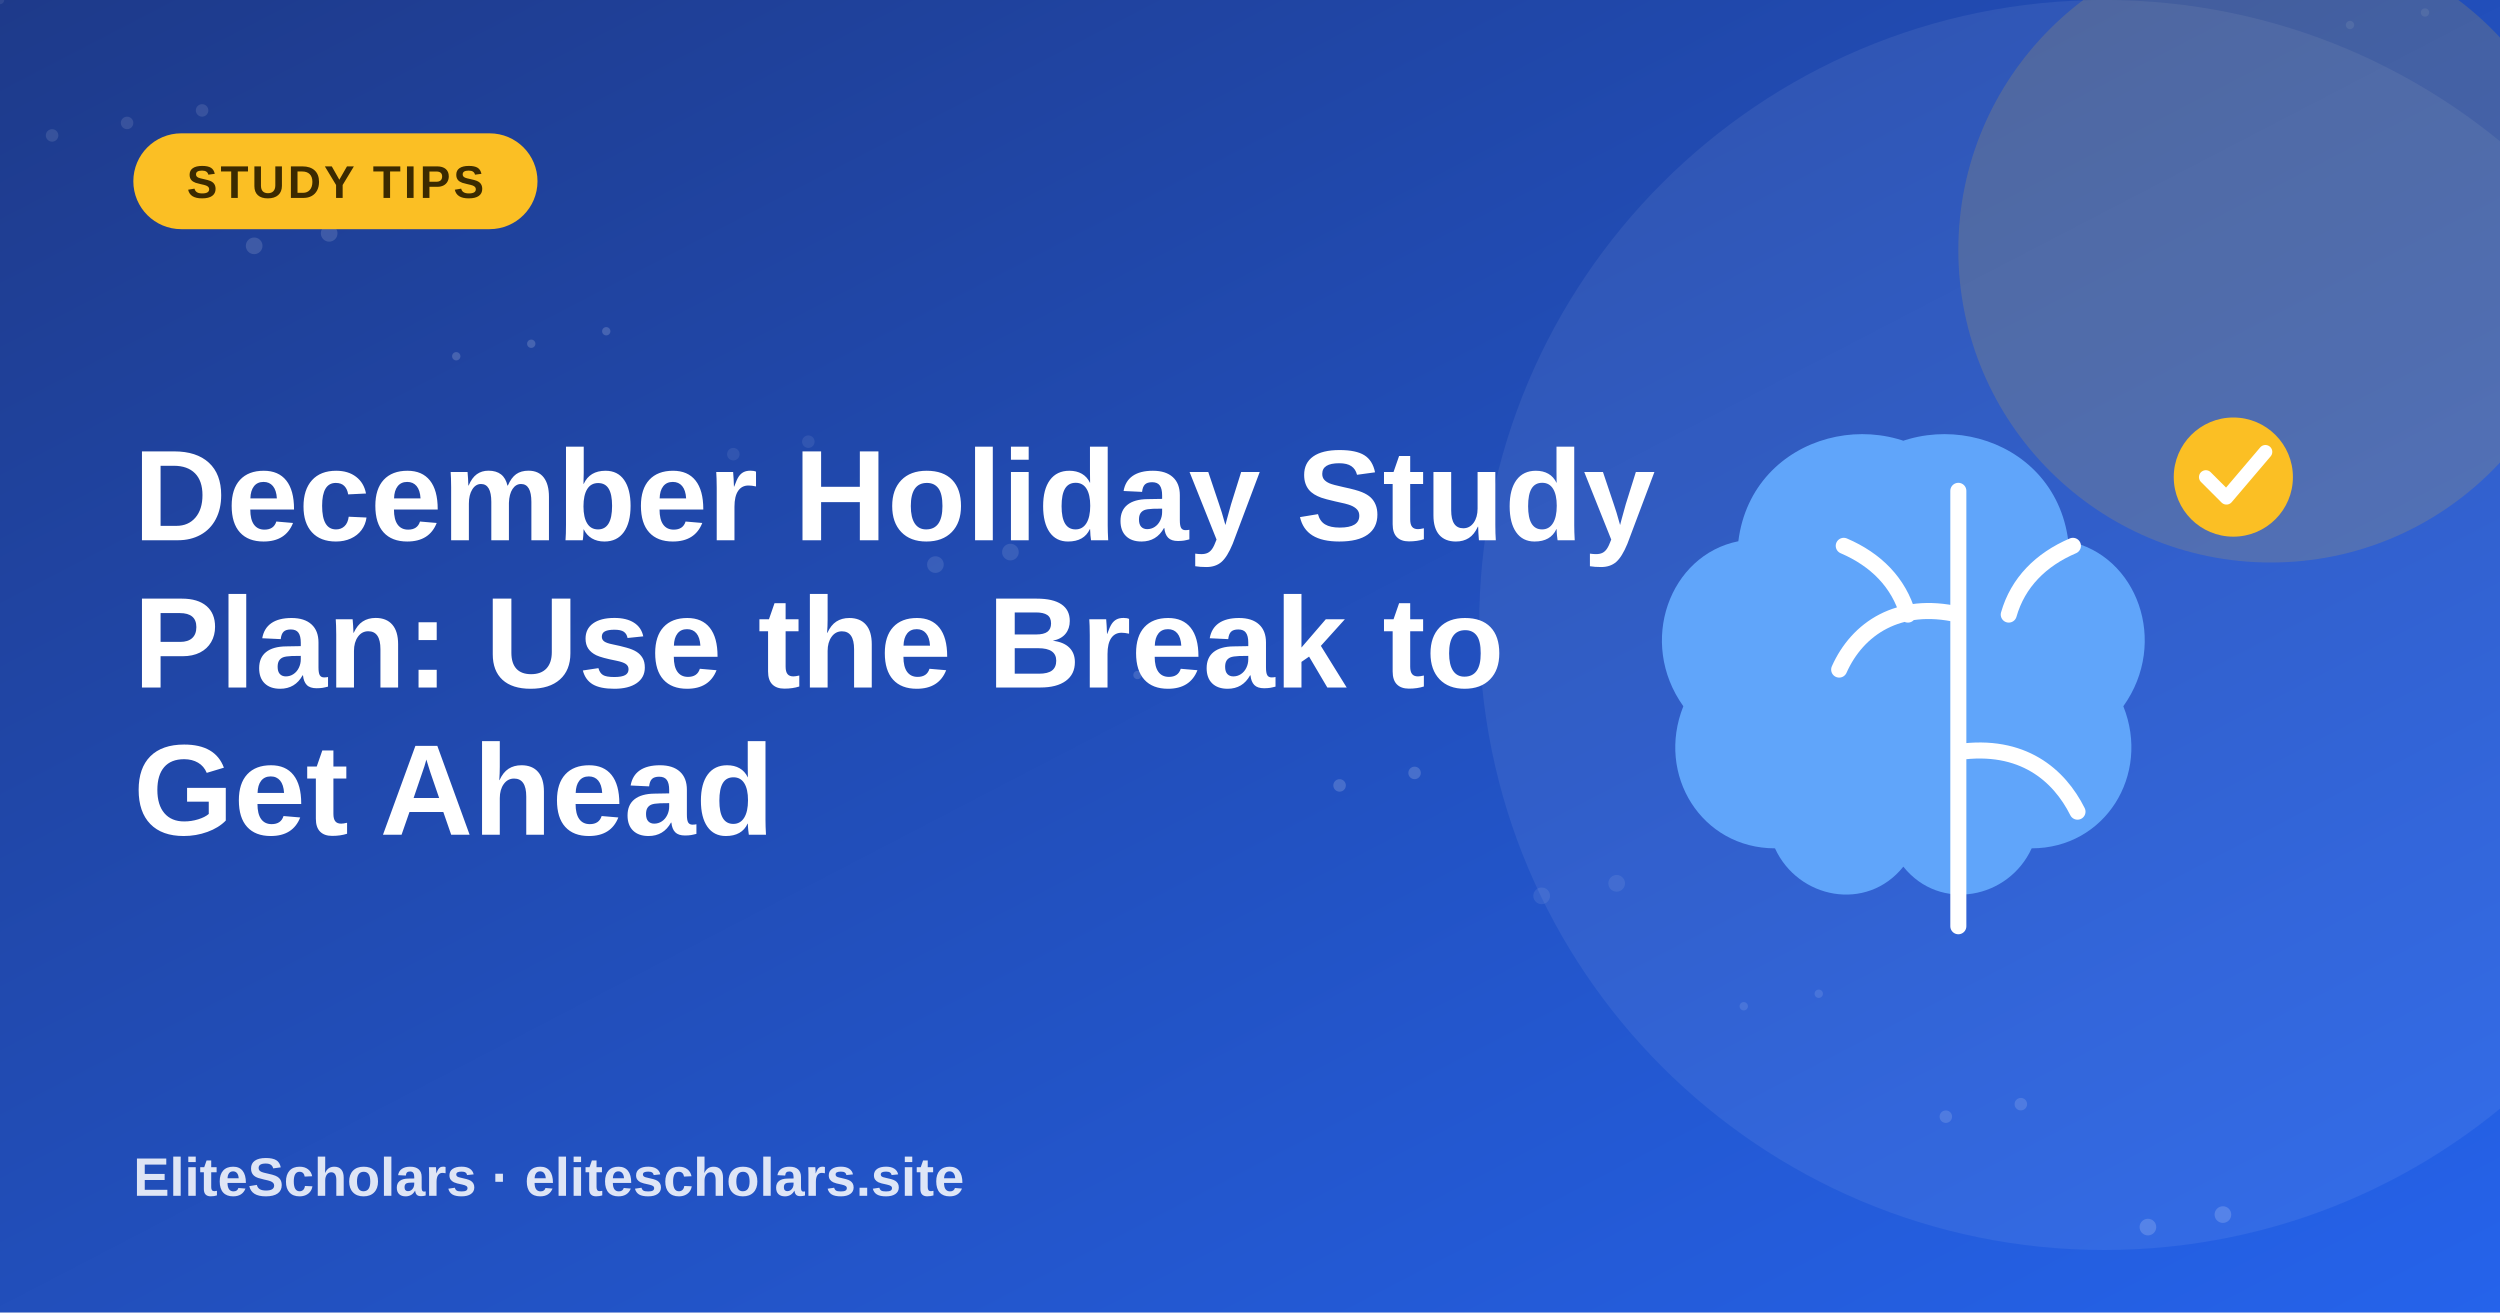
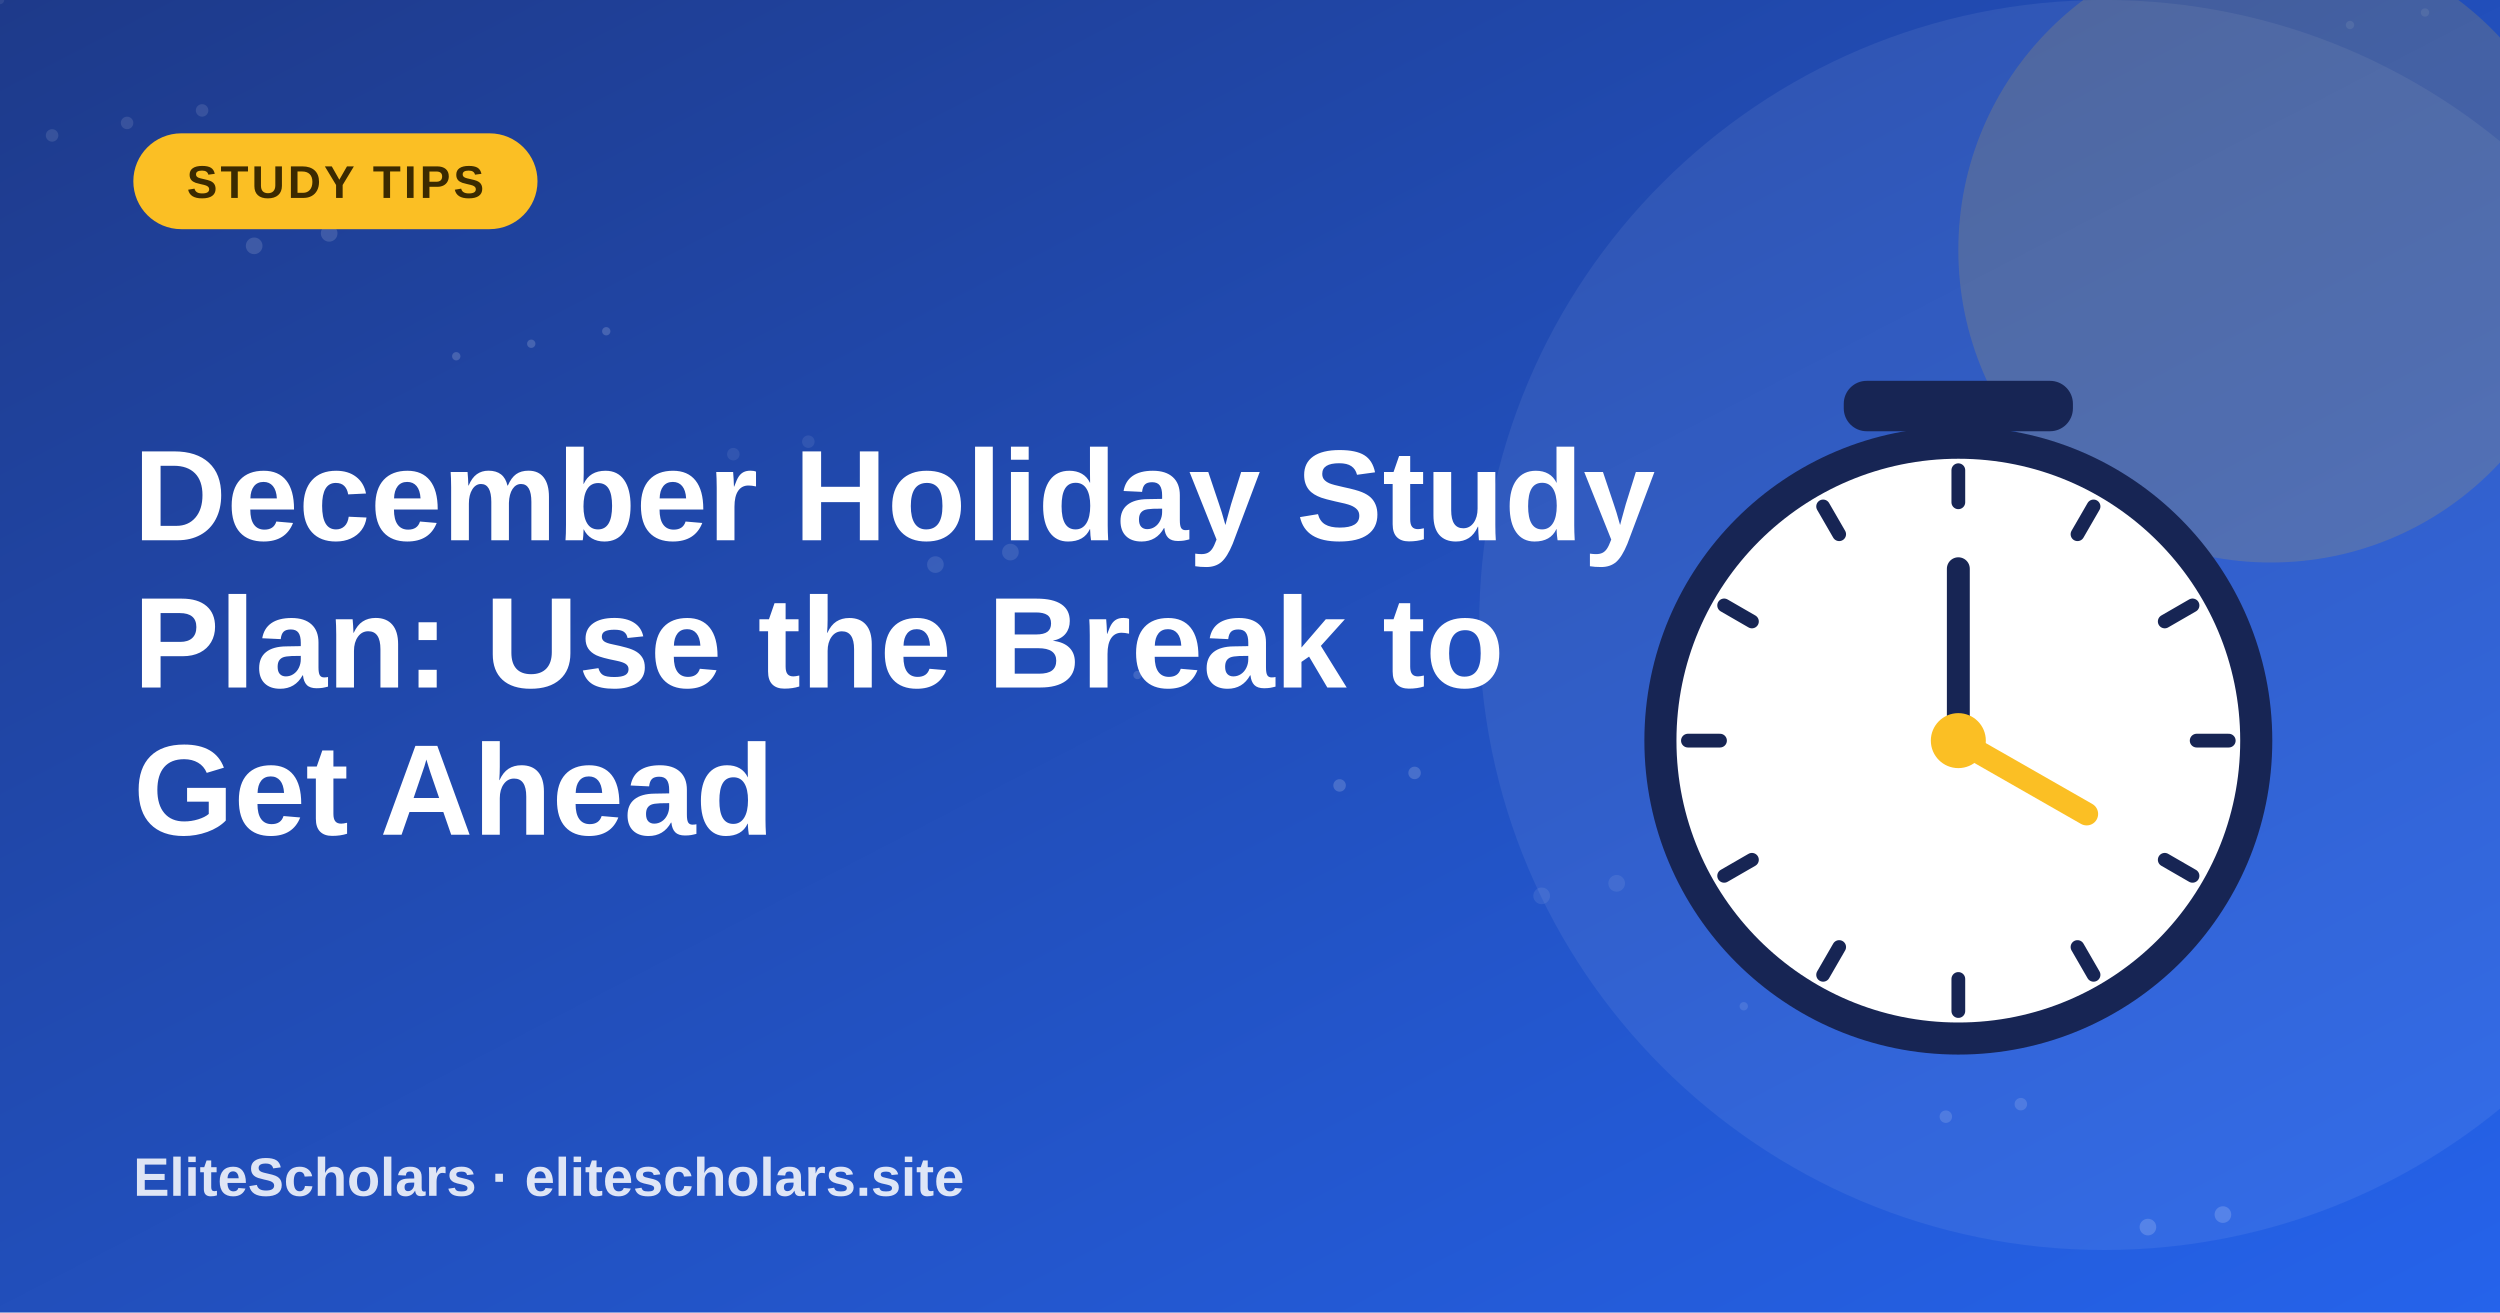
<svg xmlns="http://www.w3.org/2000/svg" viewBox="0 0 1200 630" width="1200" height="630" role="img" aria-label="December Holiday Study Plan: Use the Break to Get Ahead">
  <defs>
    <linearGradient id="g" x1="0" y1="0" x2="1" y2="1">
      <stop offset="0" stop-color="#1E3A8A" />
      <stop offset="1" stop-color="#2563EB" />
    </linearGradient>
  </defs>
  <rect width="1200" height="630" fill="url(#g)" />
  <circle cx="0" cy="0" r="2" fill="#fff" opacity="0.08" />
  <circle cx="97" cy="53" r="3" fill="#fff" opacity="0.11" />
  <circle cx="194" cy="106" r="4" fill="#fff" opacity="0.14" />
  <circle cx="291" cy="159" r="2" fill="#fff" opacity="0.17" />
  <circle cx="388" cy="212" r="3" fill="#fff" opacity="0.08" />
  <circle cx="485" cy="265" r="4" fill="#fff" opacity="0.11" />
  <circle cx="582" cy="318" r="2" fill="#fff" opacity="0.14" />
  <circle cx="679" cy="371" r="3" fill="#fff" opacity="0.17" />
  <circle cx="776" cy="424" r="4" fill="#fff" opacity="0.08" />
  <circle cx="873" cy="477" r="2" fill="#fff" opacity="0.11" />
  <circle cx="970" cy="530" r="3" fill="#fff" opacity="0.14" />
  <circle cx="1067" cy="583" r="4" fill="#fff" opacity="0.17" />
  <circle cx="1164" cy="6" r="2" fill="#fff" opacity="0.08" />
  <circle cx="61" cy="59" r="3" fill="#fff" opacity="0.11" />
  <circle cx="158" cy="112" r="4" fill="#fff" opacity="0.14" />
  <circle cx="255" cy="165" r="2" fill="#fff" opacity="0.17" />
  <circle cx="352" cy="218" r="3" fill="#fff" opacity="0.08" />
  <circle cx="449" cy="271" r="4" fill="#fff" opacity="0.11" />
  <circle cx="546" cy="324" r="2" fill="#fff" opacity="0.14" />
  <circle cx="643" cy="377" r="3" fill="#fff" opacity="0.17" />
  <circle cx="740" cy="430" r="4" fill="#fff" opacity="0.08" />
  <circle cx="837" cy="483" r="2" fill="#fff" opacity="0.11" />
  <circle cx="934" cy="536" r="3" fill="#fff" opacity="0.14" />
  <circle cx="1031" cy="589" r="4" fill="#fff" opacity="0.17" />
  <circle cx="1128" cy="12" r="2" fill="#fff" opacity="0.08" />
  <circle cx="25" cy="65" r="3" fill="#fff" opacity="0.11" />
  <circle cx="122" cy="118" r="4" fill="#fff" opacity="0.14" />
  <circle cx="219" cy="171" r="2" fill="#fff" opacity="0.17" />
  <circle cx="1010" cy="300" r="300" fill="#fff" opacity=".07" />
  <circle cx="1090" cy="120" r="150" fill="#FBBF24" opacity=".16" />
  <rect x="64" y="64" width="194" height="46" rx="23" fill="#FBBF24" />
  <text x="161" y="95" text-anchor="middle" font-size="22" font-weight="800" letter-spacing="1.5" fill="#3B2A00" font-family="system-ui,Segoe UI,Arial,sans-serif">STUDY TIPS</text>
  <g font-family="system-ui,Segoe UI,Arial,sans-serif" font-weight="800" fill="#fff" font-size="62">
    <text x="64" y="259.32">December Holiday Study</text>
    <text x="64" y="330">Plan: Use the Break to</text>
    <text x="64" y="400.68">Get Ahead</text>
  </g>
  <text x="64" y="574" font-size="26" font-weight="700" fill="#fff" opacity=".85" font-family="system-ui,Segoe UI,Arial,sans-serif">EliteScholars · elitescholars.site</text>
  <g transform="translate(720 130) scale(1.1)">
-     <path d="M200 90c-30-34-90-20-96 28-30 6-44 44-24 72-12 30 8 62 40 62 10 22 40 28 56 8 16 20 46 14 56-8 32 0 52-32 40-62 20-28 6-66-24-72-6-48-66-62-96-28z" fill="#60A5FA" />
-     <g stroke="#fff" stroke-width="7" fill="none" stroke-linecap="round">
-       <path d="M200 96v190M200 150c-26-6-44 6-52 24M200 210c28-4 44 10 52 26M150 120c14 6 24 16 28 30M250 120c-14 6-24 16-28 30" />
-     </g>
-     <circle cx="320" cy="90" r="26" fill="#FBBF24" />
-     <path d="M308 90l9 9 17-20" stroke="#fff" stroke-width="6" fill="none" stroke-linecap="round" stroke-linejoin="round" />
+     <circle cx="200" cy="205" r="130" fill="#fff" />
+     <circle cx="200" cy="205" r="130" fill="none" stroke="#172554" stroke-width="14" />
+     <line x1="200" y1="101" x2="200" y2="87" stroke="#172554" stroke-width="6" stroke-linecap="round" />
+     <line x1="252" y1="114.933" x2="259" y2="102.809" stroke="#172554" stroke-width="6" stroke-linecap="round" />
+     <line x1="290.067" y1="153" x2="302.191" y2="146" stroke="#172554" stroke-width="6" stroke-linecap="round" />
+     <line x1="304" y1="205" x2="318" y2="205" stroke="#172554" stroke-width="6" stroke-linecap="round" />
+     <line x1="290.067" y1="257" x2="302.191" y2="264" stroke="#172554" stroke-width="6" stroke-linecap="round" />
+     <line x1="252" y1="295.067" x2="259" y2="307.191" stroke="#172554" stroke-width="6" stroke-linecap="round" />
+     <line x1="200" y1="309" x2="200" y2="323" stroke="#172554" stroke-width="6" stroke-linecap="round" />
+     <line x1="148" y1="295.067" x2="141" y2="307.191" stroke="#172554" stroke-width="6" stroke-linecap="round" />
+     <line x1="109.933" y1="257" x2="97.809" y2="264" stroke="#172554" stroke-width="6" stroke-linecap="round" />
+     <line x1="96" y1="205" x2="82" y2="205" stroke="#172554" stroke-width="6" stroke-linecap="round" />
+     <line x1="109.933" y1="153" x2="97.809" y2="146" stroke="#172554" stroke-width="6" stroke-linecap="round" />
+     <line x1="148" y1="114.933" x2="141" y2="102.809" stroke="#172554" stroke-width="6" stroke-linecap="round" />
+     <path d="M200 205V130" stroke="#172554" stroke-width="10" stroke-linecap="round" />
+     <path d="M200 205l56 32" stroke="#FBBF24" stroke-width="10" stroke-linecap="round" />
+     <circle cx="200" cy="205" r="12" fill="#FBBF24" />
+     <rect x="150" y="48" width="100" height="22" rx="10" fill="#172554" />
  </g>
</svg>
